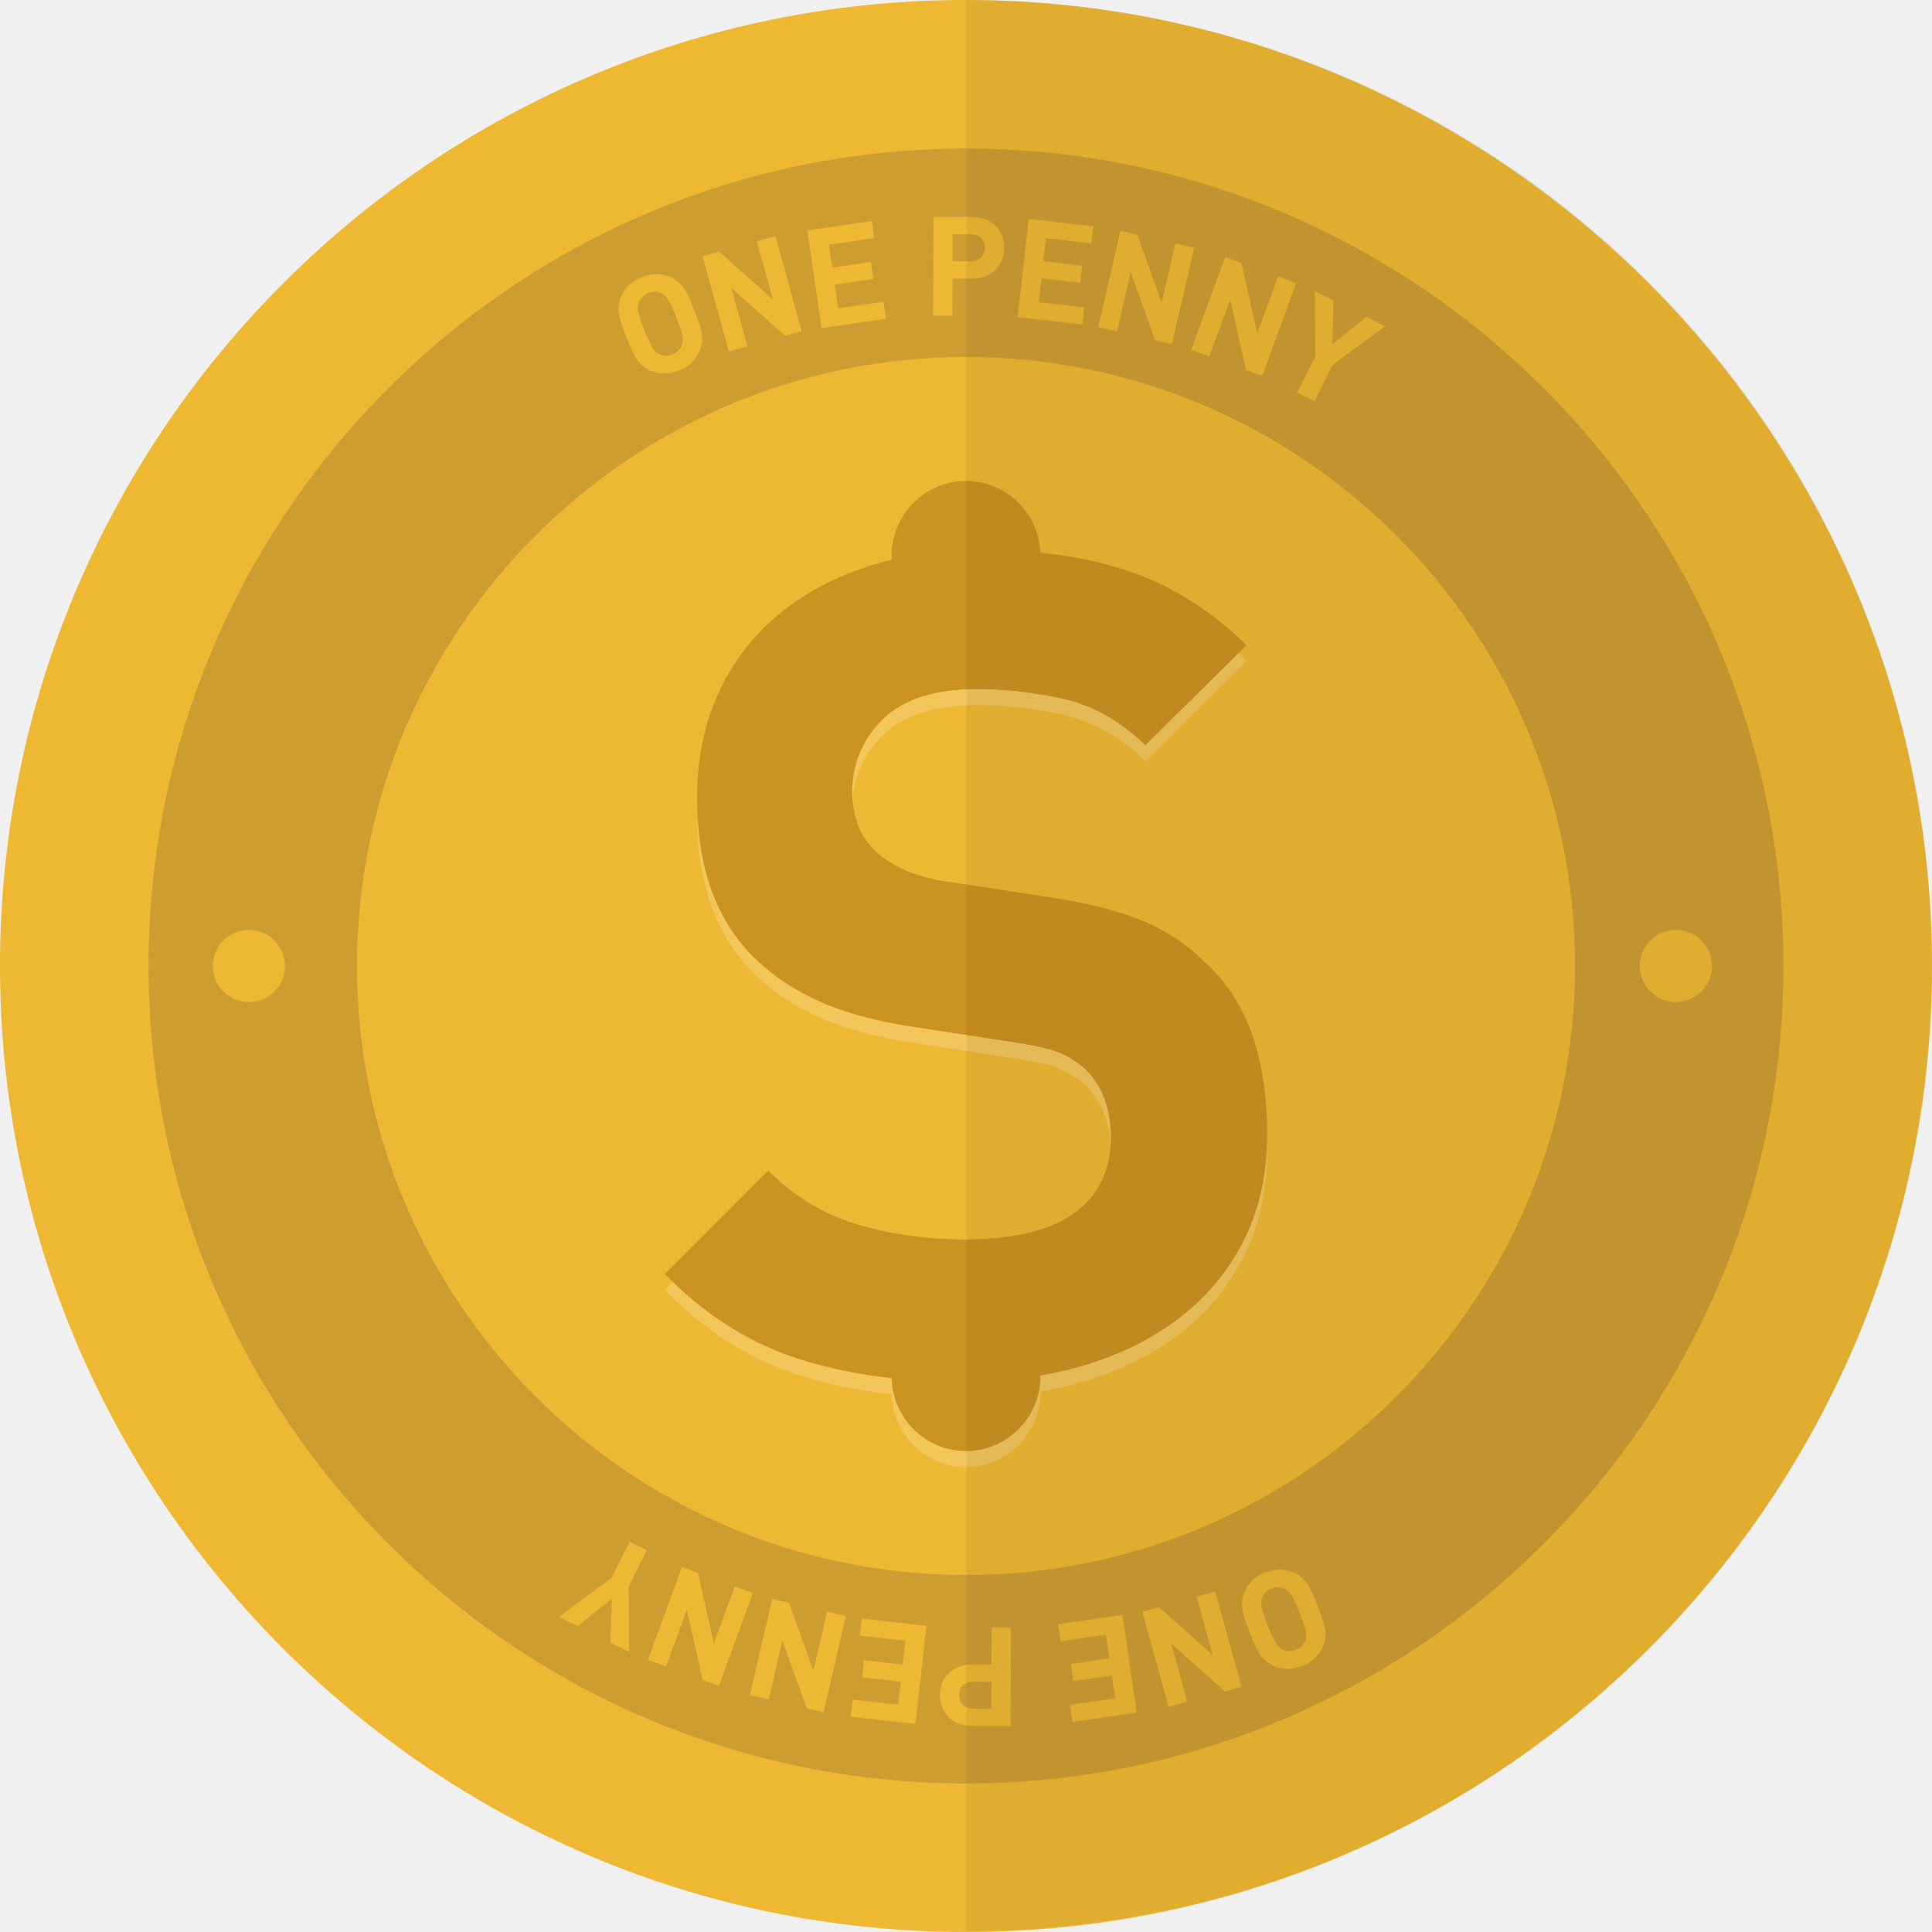
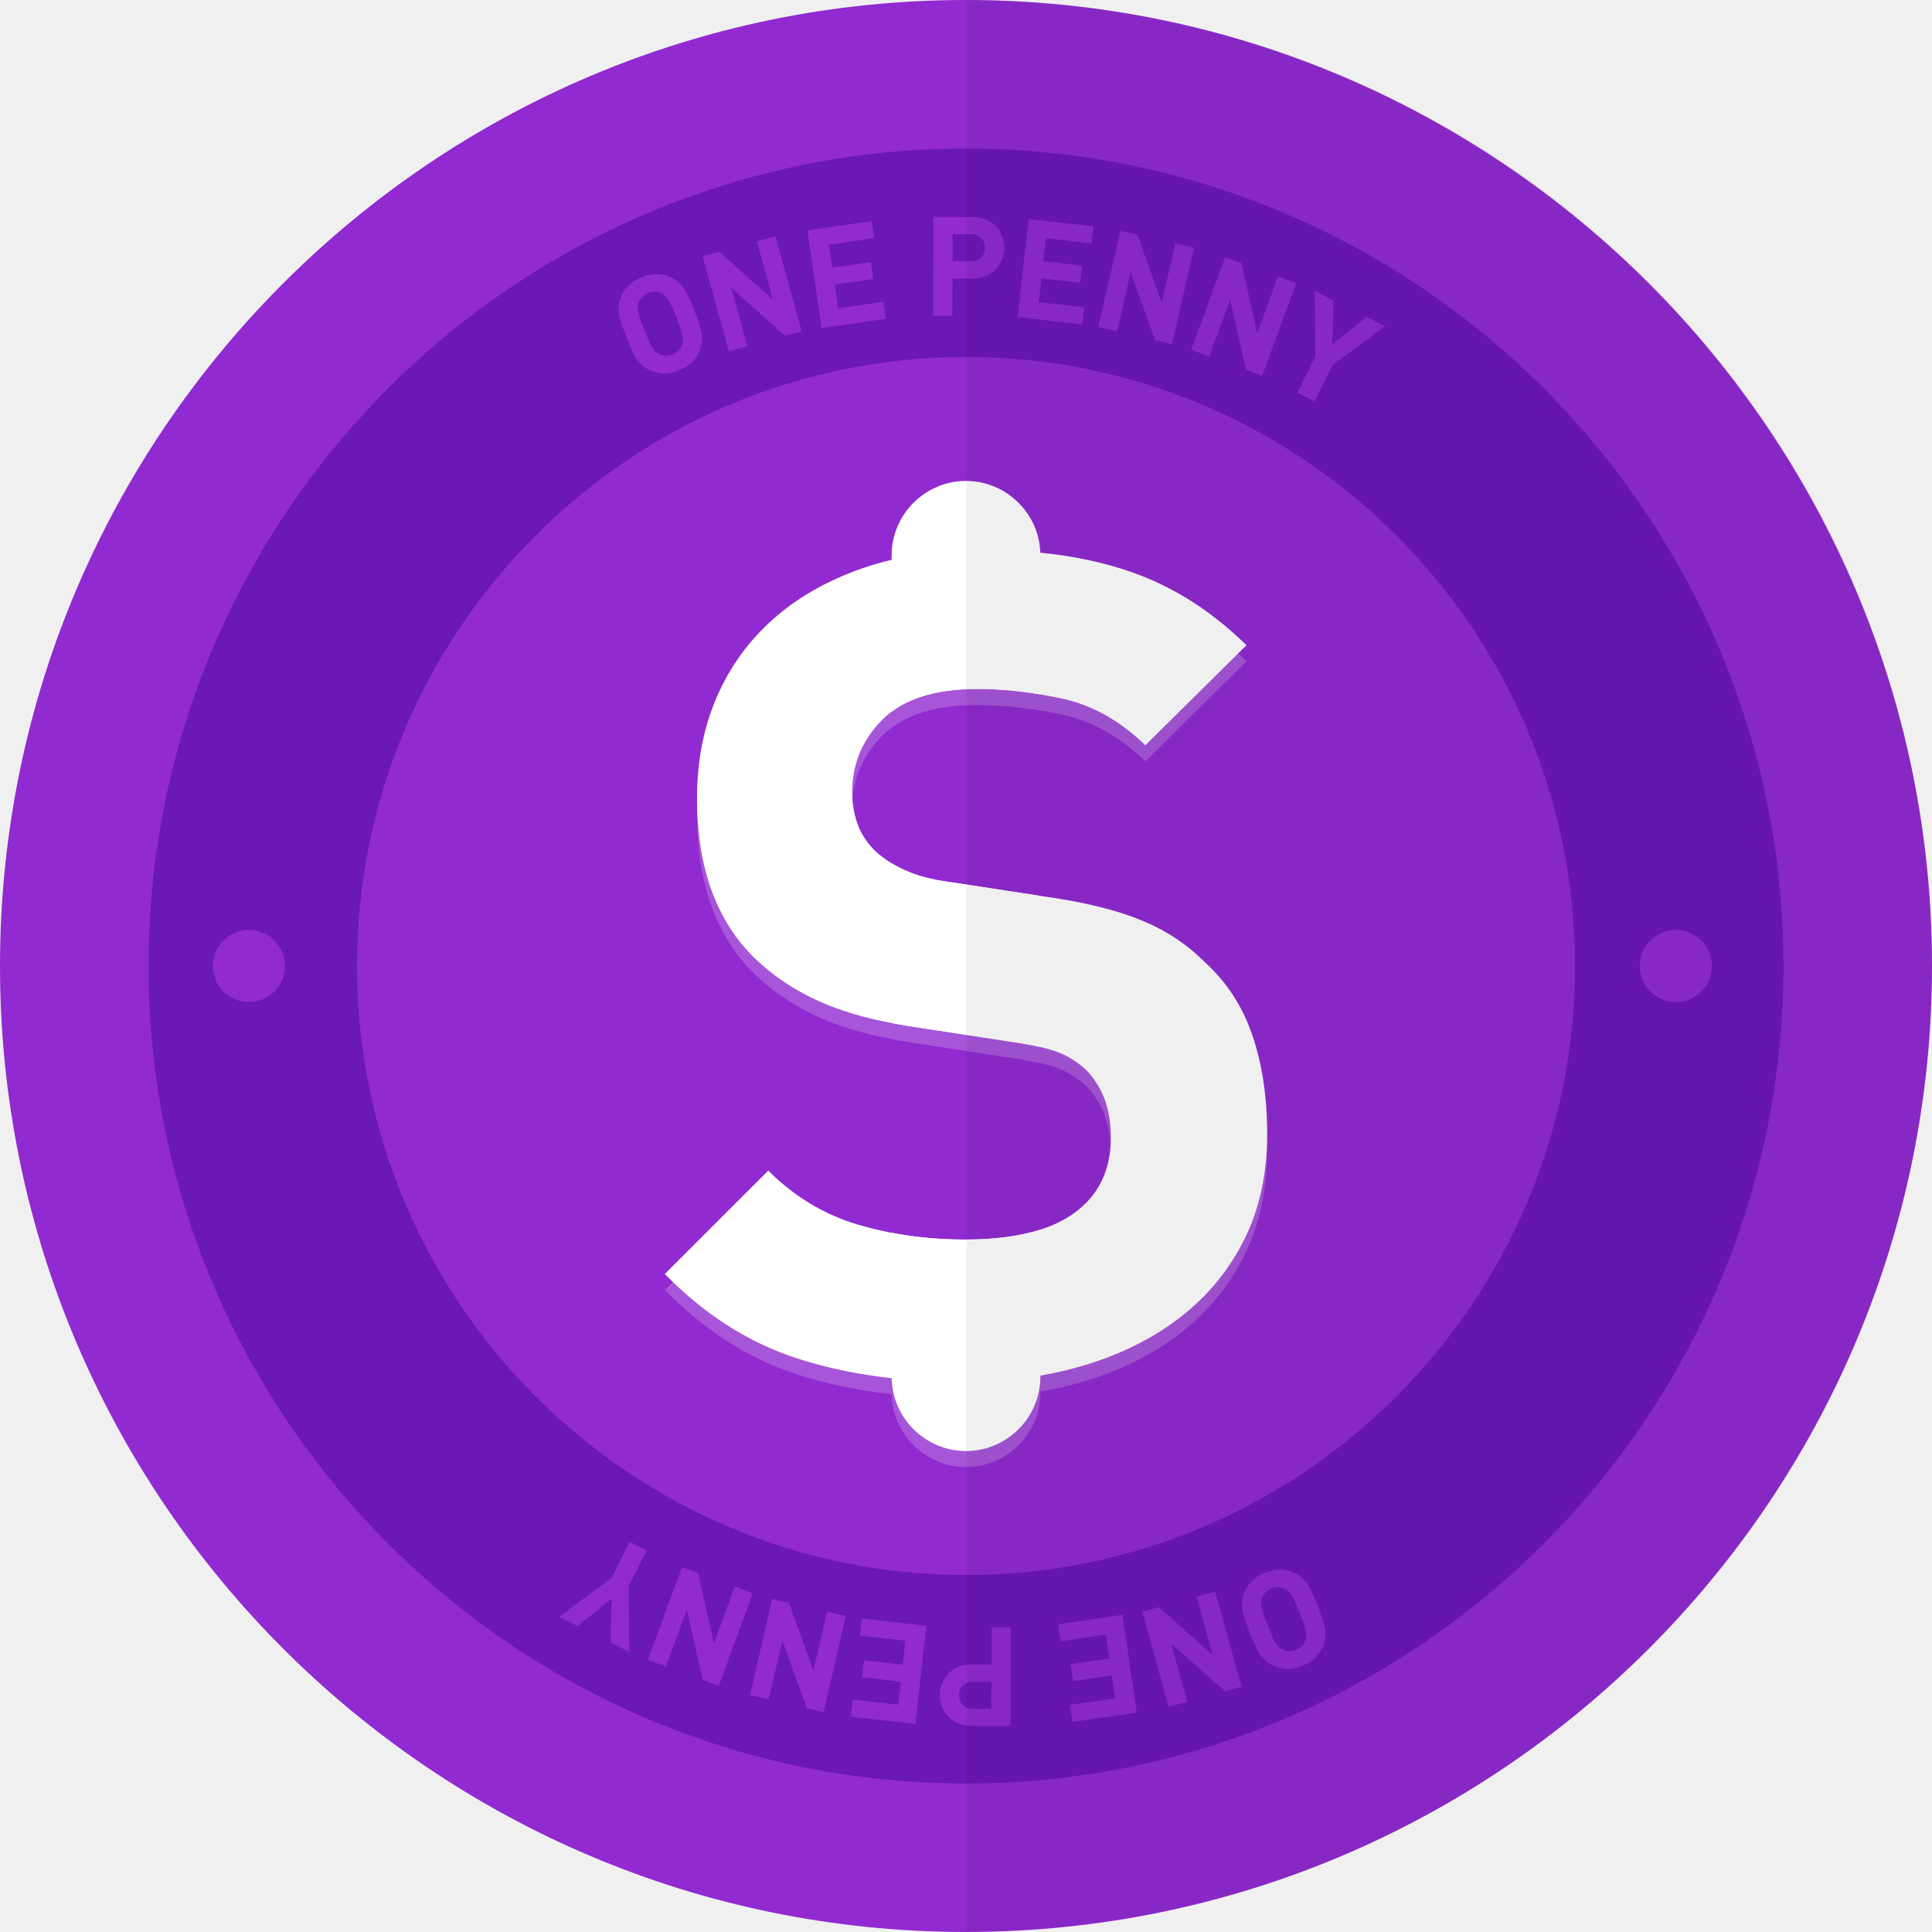
- <svg xmlns="http://www.w3.org/2000/svg" height="800px" width="800px" version="1.1" id="_x35_" viewBox="0 0 512 512" xml:space="preserve">
-   <g>
-     <g>
-       <path style="fill:#EFB832;" d="M256,512C114.841,512,0,397.159,0,256S114.841,0,256,0s256,114.841,256,256S397.159,512,256,512z" />
-       <g style="opacity:0.2;">
-         <g>
-           <path style="fill:#FFFFFF;" d="M331.858,278.511c-2.639-7.713-6.907-14.208-12.786-19.487      c-4.679-4.679-10.266-8.329-16.762-10.969c-6.496-2.639-14.723-4.679-24.68-6.102l-1.92-0.291l-23.978-3.668      c-4.662-0.6-8.57-1.628-11.723-3.051c-1.32-0.583-2.554-1.234-3.719-1.936c-1.611-0.977-3.051-2.057-4.353-3.24      c-2.245-2.228-3.805-4.662-4.73-7.301c-0.908-2.639-1.371-5.382-1.371-8.227c0-7.524,2.691-13.968,8.073-19.35      c0.737-0.737,1.525-1.423,2.382-2.04c5.348-4.028,12.94-6.033,22.761-6.033c5.33,0,10.883,0.48,16.659,1.457      c1.936,0.326,3.891,0.703,5.879,1.131c7.918,1.731,15.237,5.844,21.938,12.34l26.806-26.514      c-9.341-9.135-19.59-15.631-30.765-19.487c-7.164-2.468-15.133-4.165-23.875-5.039c-4.884-0.514-10.026-0.754-15.425-0.754      c-8.638,0-16.642,0.874-23.978,2.639c-2.657,0.634-5.227,1.371-7.713,2.245c-9.341,3.24-17.259,7.764-23.755,13.54      c-6.496,5.793-11.484,12.7-14.928,20.721c-3.462,8.021-5.176,16.917-5.176,26.669c0,18.476,5.176,32.702,15.528,42.642      c4.885,4.679,10.66,8.484,17.362,11.432c5.296,2.314,11.5,4.165,18.681,5.519c1.937,0.377,3.925,0.72,5.999,1.028l25.897,3.959      c2.913,0.428,5.416,0.891,7.524,1.371c1.868,0.446,3.428,0.891,4.662,1.371c2.639,1.011,5.073,2.537,7.318,4.559      c4.456,4.473,6.701,10.472,6.701,17.979c0,8.741-3.256,15.442-9.752,20.104c-2.502,1.817-5.484,3.274-8.929,4.37      c-5.484,1.765-12.151,2.639-20.018,2.639c-6.684,0-13.163-0.6-19.402-1.8c-3.034-0.583-5.999-1.303-8.929-2.159      c-8.929-2.639-16.848-7.404-23.755-14.311l-27.423,27.405c10.558,10.78,22.281,18.236,35.187,22.401      c7.678,2.485,15.991,4.216,24.938,5.21c6.067,0.686,12.443,1.029,19.093,1.029c7.061,0,13.831-0.566,20.31-1.714      c3.942-0.686,7.781-1.594,11.517-2.708c9.855-2.931,18.373-7.198,25.589-12.786c7.216-5.587,12.854-12.443,16.917-20.567      c4.062-8.124,6.085-17.465,6.085-28.022C335.817,294.964,334.497,286.24,331.858,278.511z" />
-         </g>
-         <path style="fill:#FFFFFF;" d="M275.71,151.407v36.866c-5.776-0.977-11.329-1.457-16.659-1.457     c-9.821,0-17.413,2.005-22.761,6.033v-41.442c0-10.849,8.878-19.71,19.71-19.71c5.416,0,10.352,2.211,13.917,5.793     c3.428,3.411,5.605,8.073,5.776,13.214C275.71,150.944,275.71,151.167,275.71,151.407z" />
-         <path style="fill:#FFFFFF;" d="M275.71,241.662v40.054c-2.108-0.48-4.61-0.943-7.524-1.371l-25.897-3.959     c-2.074-0.309-4.062-0.651-5.999-1.028v-42.351c1.165,0.703,2.399,1.354,3.719,1.936c3.154,1.423,7.061,2.451,11.723,3.051     L275.71,241.662z" />
-         <path style="fill:#FFFFFF;" d="M255.692,332.739c7.867,0,14.534-0.874,20.018-2.639v38.974c0,10.832-8.861,19.71-19.71,19.71     c-10.695,0-19.487-8.655-19.693-19.299c-0.017-0.137-0.017-0.274-0.017-0.411v-38.135     C242.529,332.139,249.007,332.739,255.692,332.739z" />
-       </g>
-       <g style="opacity:0.5;">
-         <path style="fill:#AE8132;" d="M256.001,472.633c-119.452,0-216.633-97.181-216.633-216.633s97.18-216.633,216.633-216.633     c119.452,0,216.633,97.18,216.633,216.633S375.453,472.633,256.001,472.633z M256.001,94.604     c-88.994,0-161.396,72.402-161.396,161.396s72.402,161.396,161.396,161.396c88.994,0,161.396-72.402,161.396-161.396     S344.994,94.604,256.001,94.604z" />
-       </g>
-       <g>
-         <path style="fill:#EFB832;" d="M184,82.265c0.458,1.164,0.856,2.222,1.187,3.17c0.334,0.946,0.576,1.846,0.725,2.697     c0.15,0.847,0.19,1.669,0.117,2.461c-0.069,0.789-0.291,1.617-0.664,2.474c-0.497,1.144-1.183,2.144-2.057,3.002     c-0.874,0.854-2.02,1.563-3.434,2.118c-1.411,0.555-2.736,0.819-3.972,0.791c-1.236-0.028-2.425-0.287-3.572-0.786     c-0.855-0.376-1.579-0.827-2.17-1.359c-0.593-0.529-1.119-1.161-1.572-1.89c-0.461-0.729-0.888-1.553-1.29-2.473     c-0.405-0.924-0.833-1.965-1.291-3.129c-0.456-1.162-0.851-2.217-1.183-3.166c-0.336-0.95-0.582-1.846-0.745-2.692     c-0.16-0.841-0.208-1.661-0.134-2.453c0.069-0.791,0.293-1.617,0.664-2.474c0.499-1.144,1.189-2.146,2.077-3.009     c0.885-0.861,2.034-1.568,3.45-2.123c1.414-0.558,2.733-0.819,3.957-0.786c1.221,0.031,2.408,0.295,3.552,0.791     c0.857,0.373,1.581,0.829,2.172,1.359c0.591,0.532,1.118,1.161,1.59,1.884c0.469,0.724,0.905,1.548,1.307,2.466     C183.114,80.06,183.547,81.104,184,82.265z M179.247,84.134c-0.458-1.162-0.86-2.116-1.204-2.861     c-0.347-0.745-0.665-1.35-0.954-1.817c-0.289-0.467-0.566-0.825-0.836-1.07c-0.27-0.253-0.567-0.459-0.893-0.619     c-0.495-0.255-1.047-0.396-1.653-0.437c-0.608-0.039-1.241,0.074-1.902,0.336c-0.66,0.257-1.205,0.611-1.622,1.05     c-0.419,0.444-0.736,0.926-0.947,1.457c-0.128,0.343-0.208,0.697-0.233,1.062c-0.028,0.365,0.011,0.817,0.117,1.356     c0.108,0.538,0.294,1.195,0.559,1.973c0.268,0.778,0.629,1.749,1.088,2.912c0.456,1.162,0.851,2.119,1.187,2.867     c0.334,0.753,0.645,1.354,0.929,1.81s0.559,0.807,0.826,1.055c0.272,0.252,0.569,0.454,0.898,0.618     c0.514,0.241,1.08,0.39,1.694,0.438c0.611,0.05,1.246-0.056,1.91-0.318c0.659-0.26,1.198-0.613,1.612-1.068     c0.412-0.453,0.715-0.941,0.904-1.461c0.13-0.341,0.208-0.695,0.236-1.06c0.026-0.367-0.009-0.813-0.112-1.34     c-0.101-0.525-0.279-1.177-0.534-1.961C180.059,86.273,179.704,85.297,179.247,84.134z" />
-         <path style="fill:#EFB832;" d="M208.075,89.001l-14.273-12.715l4.284,15.481l-4.922,1.363l-6.984-25.224l4.395-1.215     l14.263,12.682l-4.276-15.446l4.927-1.361l6.981,25.22L208.075,89.001z" />
-         <path style="fill:#EFB832;" d="M217.723,86.957l-3.763-25.9l17.059-2.478l0.655,4.511l-12.002,1.744l0.88,6.072l10.224-1.482     l0.652,4.506l-10.219,1.486l0.915,6.295l12.004-1.744l0.657,4.508L217.723,86.957z" />
-         <path style="fill:#EFB832;" d="M266.141,65.704c-0.005,1.105-0.205,2.15-0.602,3.141c-0.396,0.993-0.962,1.859-1.7,2.604     c-0.738,0.744-1.649,1.33-2.728,1.753c-1.081,0.428-2.293,0.637-3.638,0.632l-5.039-0.022l-0.038,9.852l-5.108-0.018     l0.101-26.174l10.144,0.04c1.348,0.005,2.562,0.224,3.64,0.657c1.076,0.431,1.979,1.026,2.712,1.774     c0.731,0.752,1.293,1.624,1.68,2.617C265.954,63.557,266.144,64.599,266.141,65.704z M261.031,65.686     c0.006-1.078-0.329-1.95-1-2.613c-0.671-0.665-1.596-1.002-2.771-1.003l-4.78-0.02l-0.026,7.165l4.78,0.02     c1.173,0.004,2.101-0.316,2.776-0.962C260.685,67.627,261.027,66.764,261.031,65.686z" />
-         <path style="fill:#EFB832;" d="M269.683,84.046l2.934-26.005l17.129,1.93l-0.51,4.529l-12.054-1.357l-0.686,6.1l10.263,1.155     l-0.512,4.531l-10.264-1.158l-0.712,6.319l12.054,1.357l-0.51,4.531L269.683,84.046z" />
-         <path style="fill:#EFB832;" d="M306.119,90.148l-6.472-17.989l-3.624,15.652l-4.979-1.154l5.906-25.498l4.439,1.029l6.484,17.953     l3.615-15.613l4.979,1.154l-5.904,25.496L306.119,90.148z" />
-         <path style="fill:#EFB832;" d="M330.211,98.029l-4.201-18.647l-5.531,15.08l-4.798-1.762l9.015-24.567l4.277,1.571l4.212,18.615     l5.521-15.048l4.796,1.762l-9.015,24.572L330.211,98.029z" />
-         <path style="fill:#EFB832;" d="M353.133,96.742l-4.795,9.6l-4.539-2.264l4.795-9.604l-0.141-17.323l4.964,2.478l-0.337,11.622     l9.022-7.288l4.964,2.478L353.133,96.742z" />
-       </g>
-       <g>
-         <path style="fill:#EFB832;" d="M331.201,432.648c-0.458-1.165-0.856-2.222-1.187-3.17c-0.334-0.946-0.576-1.846-0.725-2.697     c-0.149-0.846-0.19-1.669-0.117-2.46c0.069-0.789,0.291-1.617,0.664-2.475c0.497-1.144,1.183-2.144,2.057-3.002     c0.874-0.854,2.02-1.563,3.434-2.118c1.412-0.555,2.736-0.819,3.972-0.791c1.237,0.028,2.425,0.287,3.572,0.786     c0.855,0.376,1.579,0.827,2.17,1.359c0.593,0.529,1.118,1.161,1.572,1.89c0.461,0.729,0.888,1.553,1.29,2.473     c0.405,0.924,0.832,1.965,1.291,3.129c0.456,1.162,0.851,2.217,1.183,3.165c0.336,0.95,0.582,1.846,0.745,2.692     c0.16,0.841,0.208,1.661,0.134,2.453c-0.069,0.792-0.293,1.617-0.664,2.474c-0.499,1.144-1.189,2.146-2.077,3.01     c-0.885,0.861-2.034,1.568-3.45,2.123c-1.414,0.558-2.733,0.819-3.957,0.786c-1.221-0.031-2.408-0.294-3.552-0.792     c-0.857-0.373-1.582-0.829-2.172-1.359c-0.591-0.532-1.119-1.161-1.59-1.884c-0.469-0.724-0.905-1.548-1.307-2.466     C332.087,434.852,331.655,433.808,331.201,432.648z M335.954,430.778c0.458,1.162,0.86,2.116,1.204,2.861     c0.347,0.745,0.665,1.35,0.954,1.817c0.289,0.467,0.566,0.825,0.836,1.071c0.27,0.253,0.567,0.459,0.893,0.619     c0.495,0.256,1.047,0.396,1.653,0.437c0.608,0.039,1.241-0.073,1.902-0.336c0.659-0.257,1.204-0.611,1.622-1.05     c0.42-0.444,0.736-0.926,0.947-1.457c0.128-0.343,0.208-0.697,0.234-1.062c0.028-0.365-0.011-0.817-0.117-1.355     c-0.108-0.539-0.294-1.195-0.559-1.973c-0.267-0.778-0.629-1.749-1.088-2.912c-0.456-1.162-0.851-2.119-1.187-2.867     c-0.334-0.753-0.645-1.353-0.929-1.81c-0.284-0.456-0.559-0.807-0.826-1.055c-0.272-0.252-0.569-0.454-0.898-0.618     c-0.514-0.241-1.08-0.39-1.694-0.438c-0.611-0.05-1.246,0.056-1.91,0.318c-0.659,0.26-1.198,0.613-1.612,1.068     c-0.412,0.453-0.715,0.941-0.905,1.461c-0.13,0.341-0.208,0.695-0.236,1.06c-0.026,0.367,0.009,0.813,0.112,1.34     c0.101,0.525,0.279,1.177,0.534,1.961C335.143,428.639,335.498,429.616,335.954,430.778z" />
-         <path style="fill:#EFB832;" d="M307.126,425.912l14.273,12.715l-4.284-15.481l4.922-1.363l6.984,25.224l-4.395,1.215     l-14.263-12.682l4.276,15.446l-4.927,1.361l-6.981-25.22L307.126,425.912z" />
-         <path style="fill:#EFB832;" d="M297.479,427.955l3.763,25.9l-17.059,2.478l-0.655-4.511l12.002-1.744l-0.88-6.072l-10.224,1.482     l-0.652-4.506l10.219-1.486l-0.915-6.295l-12.004,1.744l-0.657-4.508L297.479,427.955z" />
-         <path style="fill:#EFB832;" d="M249.06,449.208c0.005-1.105,0.205-2.15,0.602-3.141c0.396-0.993,0.962-1.859,1.7-2.603     c0.738-0.744,1.649-1.33,2.728-1.753c1.081-0.428,2.293-0.637,3.638-0.632l5.038,0.022l0.038-9.852l5.108,0.018l-0.101,26.174     l-10.144-0.04c-1.348-0.005-2.562-0.224-3.64-0.657c-1.076-0.431-1.979-1.026-2.712-1.774c-0.731-0.752-1.293-1.624-1.68-2.617     C249.248,451.355,249.058,450.313,249.06,449.208z M254.171,449.226c-0.006,1.078,0.329,1.95,1,2.613     c0.671,0.665,1.596,1.001,2.771,1.003l4.78,0.02l0.026-7.165l-4.78-0.02c-1.172-0.004-2.101,0.316-2.776,0.962     C254.516,447.285,254.174,448.148,254.171,449.226z" />
-         <path style="fill:#EFB832;" d="M245.519,430.866l-2.934,26.005l-17.129-1.93l0.51-4.529l12.054,1.357l0.686-6.1l-10.264-1.155     l0.512-4.531l10.264,1.158l0.712-6.319l-12.054-1.357l0.51-4.531L245.519,430.866z" />
-         <path style="fill:#EFB832;" d="M209.083,424.764l6.472,17.989l3.624-15.652l4.979,1.154l-5.906,25.498l-4.439-1.029     l-6.484-17.953l-3.615,15.613l-4.979-1.154l5.904-25.496L209.083,424.764z" />
-         <path style="fill:#EFB832;" d="M184.991,416.883l4.2,18.647l5.531-15.08l4.798,1.762l-9.015,24.567l-4.277-1.571l-4.213-18.616     l-5.521,15.048l-4.796-1.762l9.015-24.572L184.991,416.883z" />
-         <path style="fill:#EFB832;" d="M162.068,418.17l4.795-9.6l4.539,2.264l-4.795,9.604l0.141,17.323l-4.964-2.478l0.337-11.622     l-9.022,7.288l-4.964-2.478L162.068,418.17z" />
-       </g>
-       <g>
-         <g>
-           <path style="fill:#CC9322;" d="M331.858,274.27c-2.639-7.713-6.907-14.208-12.786-19.487      c-4.679-4.679-10.266-8.329-16.762-10.969c-6.496-2.639-14.723-4.679-24.68-6.102l-1.92-0.292l-23.978-3.668      c-4.662-0.6-8.57-1.628-11.723-3.051c-1.32-0.583-2.554-1.234-3.719-1.936c-1.611-0.977-3.051-2.057-4.353-3.24      c-2.245-2.228-3.805-4.662-4.73-7.301c-0.908-2.639-1.371-5.382-1.371-8.227c0-7.524,2.691-13.968,8.073-19.35      c0.737-0.737,1.525-1.423,2.382-2.04c5.348-4.028,12.94-6.033,22.761-6.033c5.33,0,10.883,0.48,16.659,1.457      c1.936,0.326,3.891,0.703,5.879,1.131c7.918,1.731,15.237,5.844,21.938,12.34l26.806-26.514      c-9.341-9.135-19.59-15.631-30.765-19.487c-7.164-2.468-15.133-4.165-23.875-5.039c-4.884-0.514-10.026-0.754-15.425-0.754      c-8.638,0-16.642,0.874-23.978,2.64c-2.657,0.634-5.227,1.371-7.713,2.245c-9.341,3.239-17.259,7.764-23.755,13.54      c-6.496,5.793-11.484,12.7-14.928,20.721c-3.462,8.021-5.176,16.917-5.176,26.669c0,18.476,5.176,32.701,15.528,42.642      c4.885,4.679,10.66,8.484,17.362,11.432c5.296,2.314,11.5,4.165,18.681,5.519c1.937,0.377,3.925,0.72,5.999,1.028l25.897,3.959      c2.913,0.428,5.416,0.891,7.524,1.371c1.868,0.446,3.428,0.891,4.662,1.371c2.639,1.011,5.073,2.537,7.318,4.559      c4.456,4.474,6.701,10.472,6.701,17.979c0,8.741-3.256,15.442-9.752,20.104c-2.502,1.817-5.484,3.274-8.929,4.37      c-5.484,1.765-12.151,2.639-20.018,2.639c-6.684,0-13.163-0.6-19.402-1.8c-3.034-0.583-5.999-1.303-8.929-2.16      c-8.929-2.639-16.848-7.404-23.755-14.311l-27.423,27.405c10.558,10.78,22.281,18.236,35.187,22.401      c7.678,2.485,15.991,4.216,24.938,5.21c6.067,0.686,12.443,1.029,19.093,1.029c7.061,0,13.831-0.566,20.31-1.714      c3.942-0.686,7.781-1.594,11.517-2.708c9.855-2.931,18.373-7.198,25.589-12.786c7.216-5.587,12.854-12.443,16.917-20.567      c4.062-8.124,6.085-17.465,6.085-28.022C335.817,290.724,334.497,282,331.858,274.27z" />
-         </g>
-         <path style="fill:#CC9322;" d="M275.71,147.167v36.866c-5.776-0.977-11.329-1.457-16.659-1.457     c-9.821,0-17.413,2.005-22.761,6.033v-41.442c0-10.849,8.878-19.71,19.71-19.71c5.416,0,10.352,2.211,13.917,5.793     c3.428,3.411,5.605,8.072,5.776,13.214C275.71,146.704,275.71,146.927,275.71,147.167z" />
-         <path style="fill:#CC9322;" d="M275.71,237.421v40.054c-2.108-0.48-4.61-0.943-7.524-1.371l-25.897-3.959     c-2.074-0.309-4.062-0.651-5.999-1.028v-42.351c1.165,0.703,2.399,1.354,3.719,1.936c3.154,1.423,7.061,2.451,11.723,3.051     L275.71,237.421z" />
-         <path style="fill:#CC9322;" d="M255.692,328.498c7.867,0,14.534-0.874,20.018-2.639v38.974c0,10.832-8.861,19.71-19.71,19.71     c-10.695,0-19.487-8.655-19.693-19.299c-0.017-0.137-0.017-0.274-0.017-0.411v-38.134     C242.529,327.898,249.007,328.498,255.692,328.498z" />
-       </g>
-       <g>
-         <circle style="fill:#EFB832;" cx="65.963" cy="256" r="9.56" />
-         <circle style="fill:#EFB832;" cx="444.121" cy="256" r="9.56" />
-       </g>
+ <svg xmlns="http://www.w3.org/2000/svg" width="800" height="800" viewBox="0 0 800 800" fill="none">
+   <g clip-path="url(#clip0_1855_2)">
+     <path d="M400 800C179.439 800 0 620.561 0 400C0 179.439 179.439 0 400 0C620.561 0 800 179.439 800 400C800 620.561 620.561 800 400 800Z" fill="#912AD0" />
+     <g opacity="0.2">
+       <path d="M518.528 435.173C514.405 423.122 507.736 412.973 498.55 404.725C491.239 397.414 482.509 391.711 472.359 387.586C462.209 383.462 449.355 380.275 433.797 378.052L430.797 377.597L393.331 371.866C386.047 370.928 379.941 369.322 375.014 367.098C372.952 366.187 371.023 365.17 369.203 364.073C366.686 362.547 364.436 360.859 362.402 359.011C358.894 355.53 356.456 351.727 355.011 347.603C353.592 343.48 352.869 339.194 352.869 334.748C352.869 322.992 357.073 312.923 365.483 304.514C366.634 303.363 367.866 302.291 369.205 301.327C377.561 295.033 389.423 291.9 404.769 291.9C413.097 291.9 421.773 292.65 430.798 294.177C433.823 294.686 436.878 295.275 439.984 295.944C452.356 298.648 463.792 305.075 474.262 315.225L516.147 273.797C501.552 259.523 485.537 249.373 468.077 243.348C456.883 239.492 444.431 236.841 430.772 235.475C423.141 234.672 415.106 234.297 406.67 234.297C393.173 234.297 380.667 235.663 369.205 238.42C365.053 239.411 361.037 240.563 357.153 241.928C342.558 246.991 330.186 254.059 320.036 263.084C309.886 272.136 302.092 282.928 296.711 295.461C291.302 307.994 288.623 321.894 288.623 337.131C288.623 366 296.711 388.228 312.886 403.759C320.519 411.07 329.542 417.016 340.014 421.622C348.289 425.238 357.983 428.13 369.203 430.245C372.23 430.834 375.336 431.37 378.577 431.852L419.041 438.037C423.592 438.706 427.503 439.43 430.797 440.18C433.716 440.877 436.153 441.572 438.081 442.322C442.205 443.902 446.008 446.286 449.516 449.445C456.478 456.434 459.986 465.808 459.986 477.537C459.986 491.195 454.898 501.666 444.748 508.95C440.839 511.789 436.18 514.066 430.797 515.778C422.228 518.536 411.811 519.902 399.519 519.902C389.075 519.902 378.952 518.964 369.203 517.089C364.462 516.178 359.83 515.053 355.252 513.716C341.3 509.592 328.927 502.147 318.134 491.355L275.286 534.175C291.783 551.019 310.1 562.669 330.266 569.177C342.262 573.059 355.252 575.764 369.231 577.317C378.711 578.389 388.673 578.925 399.064 578.925C410.097 578.925 420.675 578.041 430.798 576.247C436.958 575.175 442.956 573.756 448.794 572.016C464.192 567.436 477.501 560.769 488.776 552.037C500.051 543.308 508.861 532.595 515.209 519.902C521.556 507.208 524.717 492.612 524.717 476.117C524.714 460.881 522.652 447.25 518.528 435.173Z" fill="white" />
+       <path d="M430.797 236.573V294.176C421.772 292.65 413.095 291.9 404.767 291.9C389.422 291.9 377.559 295.033 369.203 301.326V236.573C369.203 219.622 383.075 205.776 400 205.776C408.463 205.776 416.175 209.231 421.745 214.828C427.102 220.158 430.503 227.442 430.77 235.475C430.797 235.85 430.797 236.198 430.797 236.573Z" fill="white" />
+       <path d="M430.797 377.597V440.181C427.503 439.431 423.594 438.708 419.041 438.039L378.577 431.853C375.336 431.37 372.23 430.836 369.203 430.247V364.073C371.023 365.172 372.952 366.189 375.014 367.098C379.942 369.322 386.047 370.928 393.331 371.865L430.797 377.597Z" fill="white" />
+       <path d="M399.519 519.905C411.811 519.905 422.228 518.539 430.797 515.781V576.678C430.797 593.603 416.952 607.475 400 607.475C383.289 607.475 369.552 593.952 369.23 577.32C369.203 577.106 369.203 576.892 369.203 576.678V517.092C378.952 518.967 389.073 519.905 399.519 519.905Z" fill="white" />
    </g>
-     <path style="opacity:0.06;fill:#040000;" d="M256.12,511.759c65.556,0,131.113-24.952,181.02-74.859   c99.814-99.814,99.814-262.225,0-362.038C387.232,24.953,321.676,0,256.12,0L256.12,511.759z" />
+     <g opacity="0.5">
+       <path d="M400.002 738.489C213.358 738.489 61.513 586.644 61.513 400C61.513 213.356 213.356 61.511 400.002 61.511C586.645 61.511 738.491 213.354 738.491 400C738.491 586.645 586.645 738.489 400.002 738.489ZM400.002 147.819C260.948 147.819 147.82 260.947 147.82 400C147.82 539.053 260.948 652.181 400.002 652.181C539.055 652.181 652.183 539.053 652.183 400C652.183 260.947 539.053 147.819 400.002 147.819Z" fill="#4803A0" />
+     </g>
+     <path d="M287.5 128.539C288.216 130.357 288.838 132.011 289.355 133.492C289.877 134.97 290.255 136.376 290.488 137.706C290.722 139.029 290.784 140.314 290.67 141.551C290.563 142.784 290.216 144.078 289.633 145.417C288.856 147.204 287.784 148.767 286.419 150.107C285.053 151.442 283.263 152.55 281.053 153.417C278.848 154.284 276.778 154.697 274.847 154.653C272.916 154.609 271.058 154.204 269.266 153.425C267.93 152.837 266.799 152.132 265.875 151.301C264.949 150.475 264.127 149.487 263.419 148.348C262.698 147.209 262.031 145.922 261.403 144.484C260.77 143.04 260.102 141.414 259.386 139.595C258.674 137.779 258.056 136.131 257.538 134.648C257.013 133.164 256.628 131.764 256.373 130.442C256.123 129.128 256.049 127.847 256.164 126.609C256.272 125.373 256.622 124.082 257.202 122.743C257.981 120.956 259.059 119.39 260.447 118.042C261.83 116.697 263.625 115.592 265.838 114.725C268.047 113.853 270.108 113.445 272.02 113.497C273.928 113.545 275.783 113.957 277.57 114.732C278.909 115.315 280.041 116.028 280.964 116.856C281.888 117.687 282.711 118.67 283.448 119.8C284.181 120.931 284.863 122.218 285.491 123.653C286.116 125.093 286.792 126.725 287.5 128.539ZM280.073 131.459C279.358 129.643 278.73 128.153 278.192 126.989C277.65 125.825 277.153 124.879 276.702 124.15C276.25 123.42 275.817 122.861 275.395 122.478C274.974 122.082 274.509 121.761 274 121.511C273.227 121.112 272.364 120.892 271.417 120.828C270.467 120.767 269.478 120.943 268.445 121.353C267.414 121.754 266.563 122.307 265.911 122.993C265.256 123.687 264.761 124.44 264.431 125.27C264.231 125.806 264.106 126.359 264.067 126.929C264.024 127.5 264.084 128.206 264.25 129.048C264.419 129.889 264.709 130.915 265.123 132.131C265.542 133.347 266.106 134.864 266.823 136.681C267.536 138.497 268.153 139.992 268.678 141.161C269.2 142.337 269.686 143.276 270.13 143.989C270.573 144.701 271.003 145.25 271.42 145.637C271.845 146.031 272.309 146.347 272.823 146.603C273.627 146.979 274.511 147.212 275.47 147.287C276.425 147.365 277.417 147.2 278.455 146.79C279.484 146.384 280.327 145.832 280.973 145.122C281.617 144.414 282.091 143.651 282.386 142.839C282.589 142.306 282.711 141.753 282.755 141.182C282.795 140.609 282.741 139.912 282.58 139.089C282.422 138.268 282.144 137.25 281.745 136.025C281.342 134.801 280.788 133.276 280.073 131.459Z" fill="#912AD0" />
+     <path d="M325.117 139.063L302.816 119.196L309.509 143.385L301.819 145.515L290.906 106.103L297.773 104.204L320.059 124.02L313.378 99.885L321.077 97.759L331.984 137.165L325.117 139.063Z" fill="#912AD0" />
+     <path d="M340.192 135.87L334.312 95.401L360.967 91.529L361.991 98.578L343.237 101.303L344.612 110.79L360.587 108.475L361.606 115.515L345.639 117.837L347.069 127.673L365.825 124.948L366.852 131.992L340.192 135.87Z" fill="#912AD0" />
+     <path d="M415.845 102.662C415.837 104.389 415.525 106.022 414.905 107.57C414.286 109.122 413.402 110.475 412.248 111.639C411.095 112.801 409.672 113.717 407.986 114.378C406.297 115.047 404.403 115.373 402.302 115.365L394.428 115.331L394.369 130.725L386.387 130.697L386.545 89.8L402.395 89.862C404.502 89.87 406.398 90.212 408.083 90.889C409.764 91.562 411.175 92.492 412.32 93.661C413.462 94.836 414.341 96.198 414.945 97.75C415.553 99.308 415.85 100.936 415.845 102.662ZM407.861 102.634C407.87 100.95 407.347 99.587 406.298 98.551C405.25 97.512 403.805 96.986 401.969 96.984L394.5 96.953L394.459 108.148L401.928 108.179C403.761 108.186 405.211 107.686 406.266 106.676C407.32 105.667 407.855 104.319 407.861 102.634Z" fill="#912AD0" />
+     <path d="M421.38 131.321L425.964 90.689L452.728 93.704L451.931 100.781L433.097 98.66L432.025 108.192L448.061 109.996L447.261 117.076L431.224 115.267L430.111 125.14L448.946 127.26L448.149 134.34L421.38 131.321Z" fill="#912AD0" />
+     <path d="M478.311 140.856L468.199 112.748L462.536 137.204L454.756 135.401L463.984 95.561L470.92 97.168L481.052 125.22L486.7 100.825L494.48 102.628L485.255 142.465L478.311 140.856Z" fill="#912AD0" />
+     <path d="M515.955 153.171L509.391 124.035L500.749 147.597L493.252 144.844L507.338 106.458L514.02 108.913L520.602 137.999L529.228 114.486L536.722 117.239L522.636 155.633L515.955 153.171Z" fill="#912AD0" />
+     <path d="M551.77 151.159L544.278 166.159L537.186 162.621L544.678 147.615L544.458 120.548L552.214 124.42L551.688 142.579L565.784 131.192L573.541 135.063L551.77 151.159Z" fill="#912AD0" />
+     <path d="M517.502 676.013C516.786 674.192 516.164 672.541 515.647 671.06C515.125 669.581 514.747 668.175 514.514 666.846C514.281 665.524 514.217 664.238 514.331 663.002C514.439 661.769 514.786 660.475 515.369 659.135C516.145 657.347 517.217 655.785 518.583 654.444C519.948 653.11 521.739 652.002 523.948 651.135C526.155 650.267 528.223 649.855 530.155 649.899C532.087 649.942 533.944 650.347 535.736 651.127C537.072 651.714 538.203 652.419 539.127 653.25C540.053 654.077 540.873 655.064 541.583 656.203C542.303 657.342 542.97 658.63 543.598 660.067C544.231 661.511 544.898 663.138 545.616 664.956C546.328 666.772 546.945 668.421 547.464 669.902C547.989 671.386 548.373 672.786 548.628 674.108C548.878 675.422 548.953 676.703 548.837 677.941C548.73 679.178 548.38 680.467 547.8 681.806C547.02 683.594 545.942 685.16 544.555 686.51C543.172 687.855 541.377 688.96 539.164 689.827C536.955 690.699 534.894 691.106 532.981 691.055C531.073 691.006 529.219 690.596 527.431 689.817C526.092 689.235 524.959 688.522 524.037 687.694C523.114 686.863 522.289 685.88 521.553 684.75C520.82 683.619 520.139 682.331 519.511 680.897C518.886 679.456 518.211 677.825 517.502 676.013ZM524.928 673.091C525.644 674.906 526.272 676.397 526.809 677.561C527.352 678.725 527.848 679.671 528.3 680.4C528.752 681.13 529.184 681.689 529.606 682.074C530.028 682.469 530.492 682.791 531.002 683.041C531.775 683.441 532.637 683.66 533.584 683.724C534.534 683.785 535.523 683.61 536.556 683.199C537.586 682.797 538.437 682.244 539.091 681.558C539.747 680.864 540.241 680.111 540.57 679.281C540.77 678.746 540.895 678.192 540.936 677.622C540.98 677.052 540.919 676.346 540.753 675.505C540.584 674.663 540.294 673.638 539.88 672.422C539.462 671.206 538.897 669.689 538.18 667.872C537.467 666.056 536.85 664.561 536.325 663.392C535.803 662.216 535.317 661.278 534.873 660.564C534.43 659.852 534 659.303 533.583 658.916C533.158 658.522 532.694 658.206 532.18 657.95C531.377 657.574 530.492 657.341 529.533 657.266C528.578 657.188 527.586 657.353 526.548 657.763C525.519 658.169 524.677 658.721 524.03 659.431C523.386 660.139 522.912 660.902 522.616 661.714C522.412 662.247 522.291 662.8 522.247 663.371C522.206 663.944 522.261 664.641 522.422 665.464C522.58 666.285 522.858 667.303 523.256 668.528C523.661 669.749 524.216 671.275 524.928 673.091Z" fill="#912AD0" />
+     <path d="M479.884 665.488L502.186 685.355L495.492 661.166L503.183 659.036L514.095 698.449L507.228 700.347L484.942 680.531L491.623 704.666L483.925 706.792L473.017 667.386L479.884 665.488Z" fill="#912AD0" />
+     <path d="M464.811 668.68L470.691 709.148L444.036 713.02L443.013 705.972L461.766 703.247L460.391 693.759L444.416 696.075L443.397 689.034L459.364 686.713L457.934 676.877L439.178 679.602L438.152 672.558L464.811 668.68Z" fill="#912AD0" />
+     <path d="M389.156 701.887C389.164 700.161 389.477 698.528 390.097 696.979C390.716 695.428 391.6 694.075 392.753 692.912C393.906 691.75 395.33 690.834 397.016 690.173C398.705 689.504 400.598 689.178 402.7 689.186L410.572 689.22L410.631 673.826L418.613 673.854L418.455 714.751L402.605 714.689C400.498 714.681 398.602 714.339 396.917 713.662C395.236 712.989 393.825 712.059 392.68 710.89C391.538 709.715 390.659 708.353 390.055 706.801C389.45 705.242 389.153 703.614 389.156 701.887ZM397.142 701.915C397.133 703.6 397.656 704.962 398.705 705.998C399.753 707.037 401.198 707.562 403.034 707.565L410.503 707.596L410.544 696.401L403.075 696.37C401.244 696.364 399.792 696.864 398.738 697.873C397.681 698.882 397.147 700.231 397.142 701.915Z" fill="#912AD0" />
+     <path d="M383.623 673.228L379.039 713.861L352.275 710.845L353.072 703.768L371.906 705.889L372.978 696.357L356.941 694.553L357.741 687.473L373.778 689.282L374.891 679.409L356.056 677.289L356.853 670.209L383.623 673.228Z" fill="#912AD0" />
+     <path d="M326.692 663.693L336.805 691.801L342.467 667.345L350.247 669.148L341.019 708.989L334.083 707.381L323.952 679.329L318.303 703.725L310.523 701.921L319.748 662.084L326.692 663.693Z" fill="#912AD0" />
+     <path d="M289.048 651.38L295.611 680.516L304.253 656.954L311.75 659.707L297.664 698.093L290.981 695.638L284.398 666.55L275.772 690.063L268.278 687.31L282.364 648.916L289.048 651.38Z" fill="#912AD0" />
+     <path d="M253.231 653.391L260.723 638.391L267.816 641.928L260.323 656.934L260.544 684.002L252.788 680.13L253.314 661.97L239.217 673.358L231.461 669.486L253.231 653.391Z" fill="#912AD0" />
+     <path d="M518.528 428.547C514.405 416.496 507.736 406.347 498.55 398.099C491.239 390.788 482.509 385.085 472.359 380.96C462.209 376.836 449.355 373.649 433.797 371.425L430.797 370.969L393.331 365.238C386.047 364.3 379.941 362.694 375.014 360.471C372.952 359.56 371.023 358.542 369.203 357.446C366.686 355.919 364.436 354.231 362.402 352.383C358.894 348.902 356.456 345.099 355.011 340.975C353.592 336.852 352.869 332.566 352.869 328.121C352.869 316.364 357.073 306.296 365.483 297.886C366.634 296.735 367.866 295.663 369.205 294.699C377.561 288.405 389.423 285.272 404.769 285.272C413.097 285.272 421.773 286.022 430.798 287.549C433.823 288.058 436.878 288.647 439.984 289.316C452.356 292.021 463.792 298.447 474.262 308.597L516.147 267.169C501.552 252.896 485.537 242.746 468.077 236.721C456.883 232.864 444.431 230.213 430.772 228.847C423.141 228.044 415.106 227.669 406.67 227.669C393.173 227.669 380.667 229.035 369.205 231.794C365.053 232.785 361.037 233.936 357.153 235.302C342.558 240.363 330.186 247.433 320.036 256.458C309.886 265.51 302.092 276.302 296.711 288.835C291.302 301.367 288.623 315.267 288.623 330.505C288.623 359.374 296.711 381.6 312.886 397.133C320.519 404.444 329.542 410.389 340.014 414.995C348.289 418.611 357.983 421.503 369.203 423.619C372.23 424.208 375.336 424.744 378.577 425.225L419.041 431.411C423.592 432.08 427.503 432.803 430.797 433.553C433.716 434.25 436.153 434.946 438.081 435.696C442.205 437.275 446.008 439.66 449.516 442.819C456.478 449.81 459.986 459.181 459.986 470.911C459.986 484.569 454.898 495.039 444.748 502.324C440.839 505.163 436.18 507.439 430.797 509.152C422.228 511.91 411.811 513.275 399.519 513.275C389.075 513.275 378.952 512.338 369.203 510.463C364.462 509.552 359.83 508.427 355.252 507.088C341.3 502.964 328.927 495.519 318.134 484.727L275.286 527.547C291.783 544.391 310.1 556.041 330.266 562.549C342.262 566.431 355.252 569.136 369.231 570.689C378.711 571.761 388.673 572.297 399.064 572.297C410.097 572.297 420.675 571.413 430.798 569.619C436.958 568.547 442.956 567.128 448.794 565.388C464.192 560.808 477.501 554.141 488.776 545.41C500.051 536.68 508.861 525.967 515.209 513.274C521.556 500.58 524.717 485.985 524.717 469.489C524.714 454.256 522.652 440.625 518.528 428.547Z" fill="white" />
+     <path d="M430.797 229.948V287.551C421.772 286.025 413.095 285.275 404.767 285.275C389.422 285.275 377.559 288.408 369.203 294.701V229.948C369.203 212.997 383.075 199.151 400 199.151C408.463 199.151 416.175 202.606 421.745 208.203C427.102 213.533 430.503 220.815 430.77 228.85C430.797 229.225 430.797 229.573 430.797 229.948Z" fill="white" />
+     <path d="M430.797 370.97V433.554C427.503 432.804 423.594 432.081 419.041 431.412L378.577 425.226C375.336 424.743 372.23 424.209 369.203 423.62V357.446C371.023 358.545 372.952 359.562 375.014 360.471C379.942 362.695 386.047 364.301 393.331 365.238L430.797 370.97Z" fill="white" />
+     <path d="M399.519 513.278C411.811 513.278 422.228 511.912 430.797 509.154V570.051C430.797 586.976 416.952 600.848 400 600.848C383.289 600.848 369.552 587.325 369.23 570.693C369.203 570.479 369.203 570.265 369.203 570.051V510.467C378.952 512.34 389.073 513.278 399.519 513.278Z" fill="white" />
+     <path d="M103.067 414.937C111.317 414.937 118.005 408.25 118.005 400C118.005 391.75 111.317 385.062 103.067 385.062C94.817 385.062 88.13 391.75 88.13 400C88.13 408.25 94.817 414.937 103.067 414.937Z" fill="#912AD0" />
+     <path d="M693.939 414.937C702.189 414.937 708.876 408.25 708.876 400C708.876 391.75 702.189 385.062 693.939 385.062C685.689 385.062 679.001 391.75 679.001 400C679.001 408.25 685.689 414.937 693.939 414.937Z" fill="#912AD0" />
+     <path opacity="0.06" d="M400.188 799.623C502.619 799.623 605.052 760.636 683.031 682.656C838.991 526.697 838.991 272.93 683.031 116.972C605.05 38.989 502.619 0 400.188 0V799.623Z" fill="#040000" />
  </g>
+   <defs>
+     <clipPath id="clip0_1855_2">
+       <rect width="800" height="800" fill="white" />
+     </clipPath>
+   </defs>
</svg>
